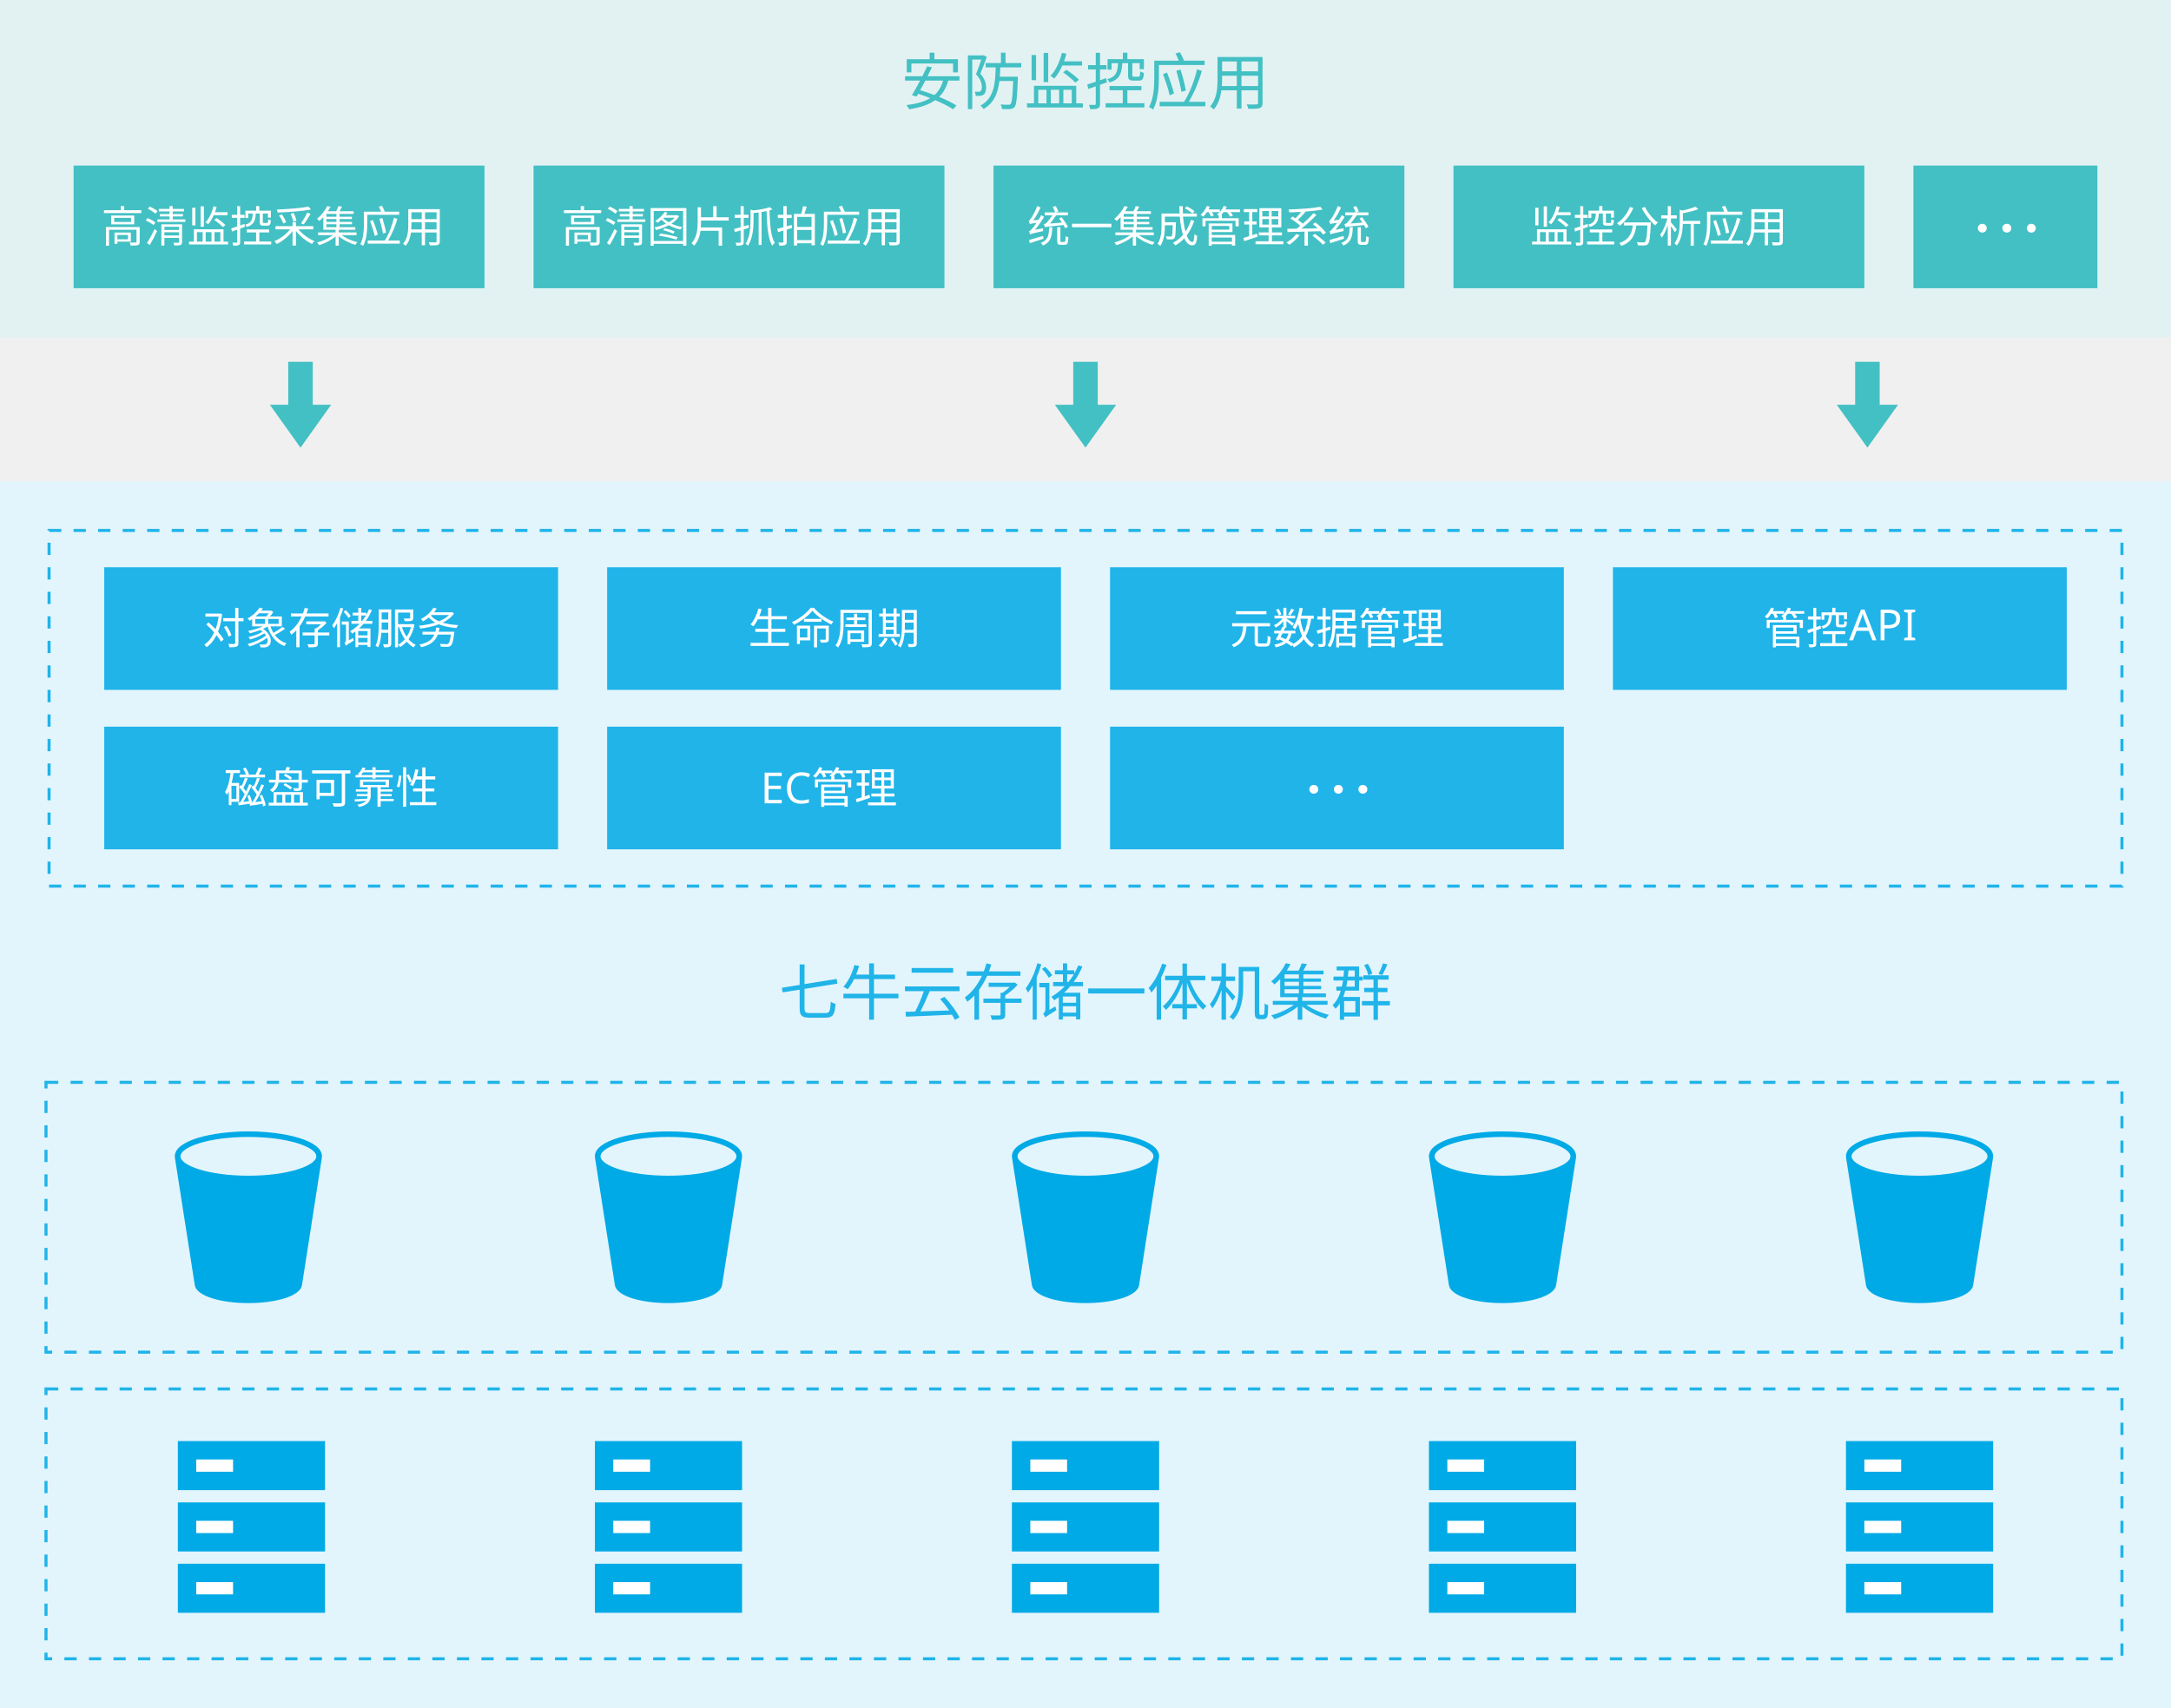
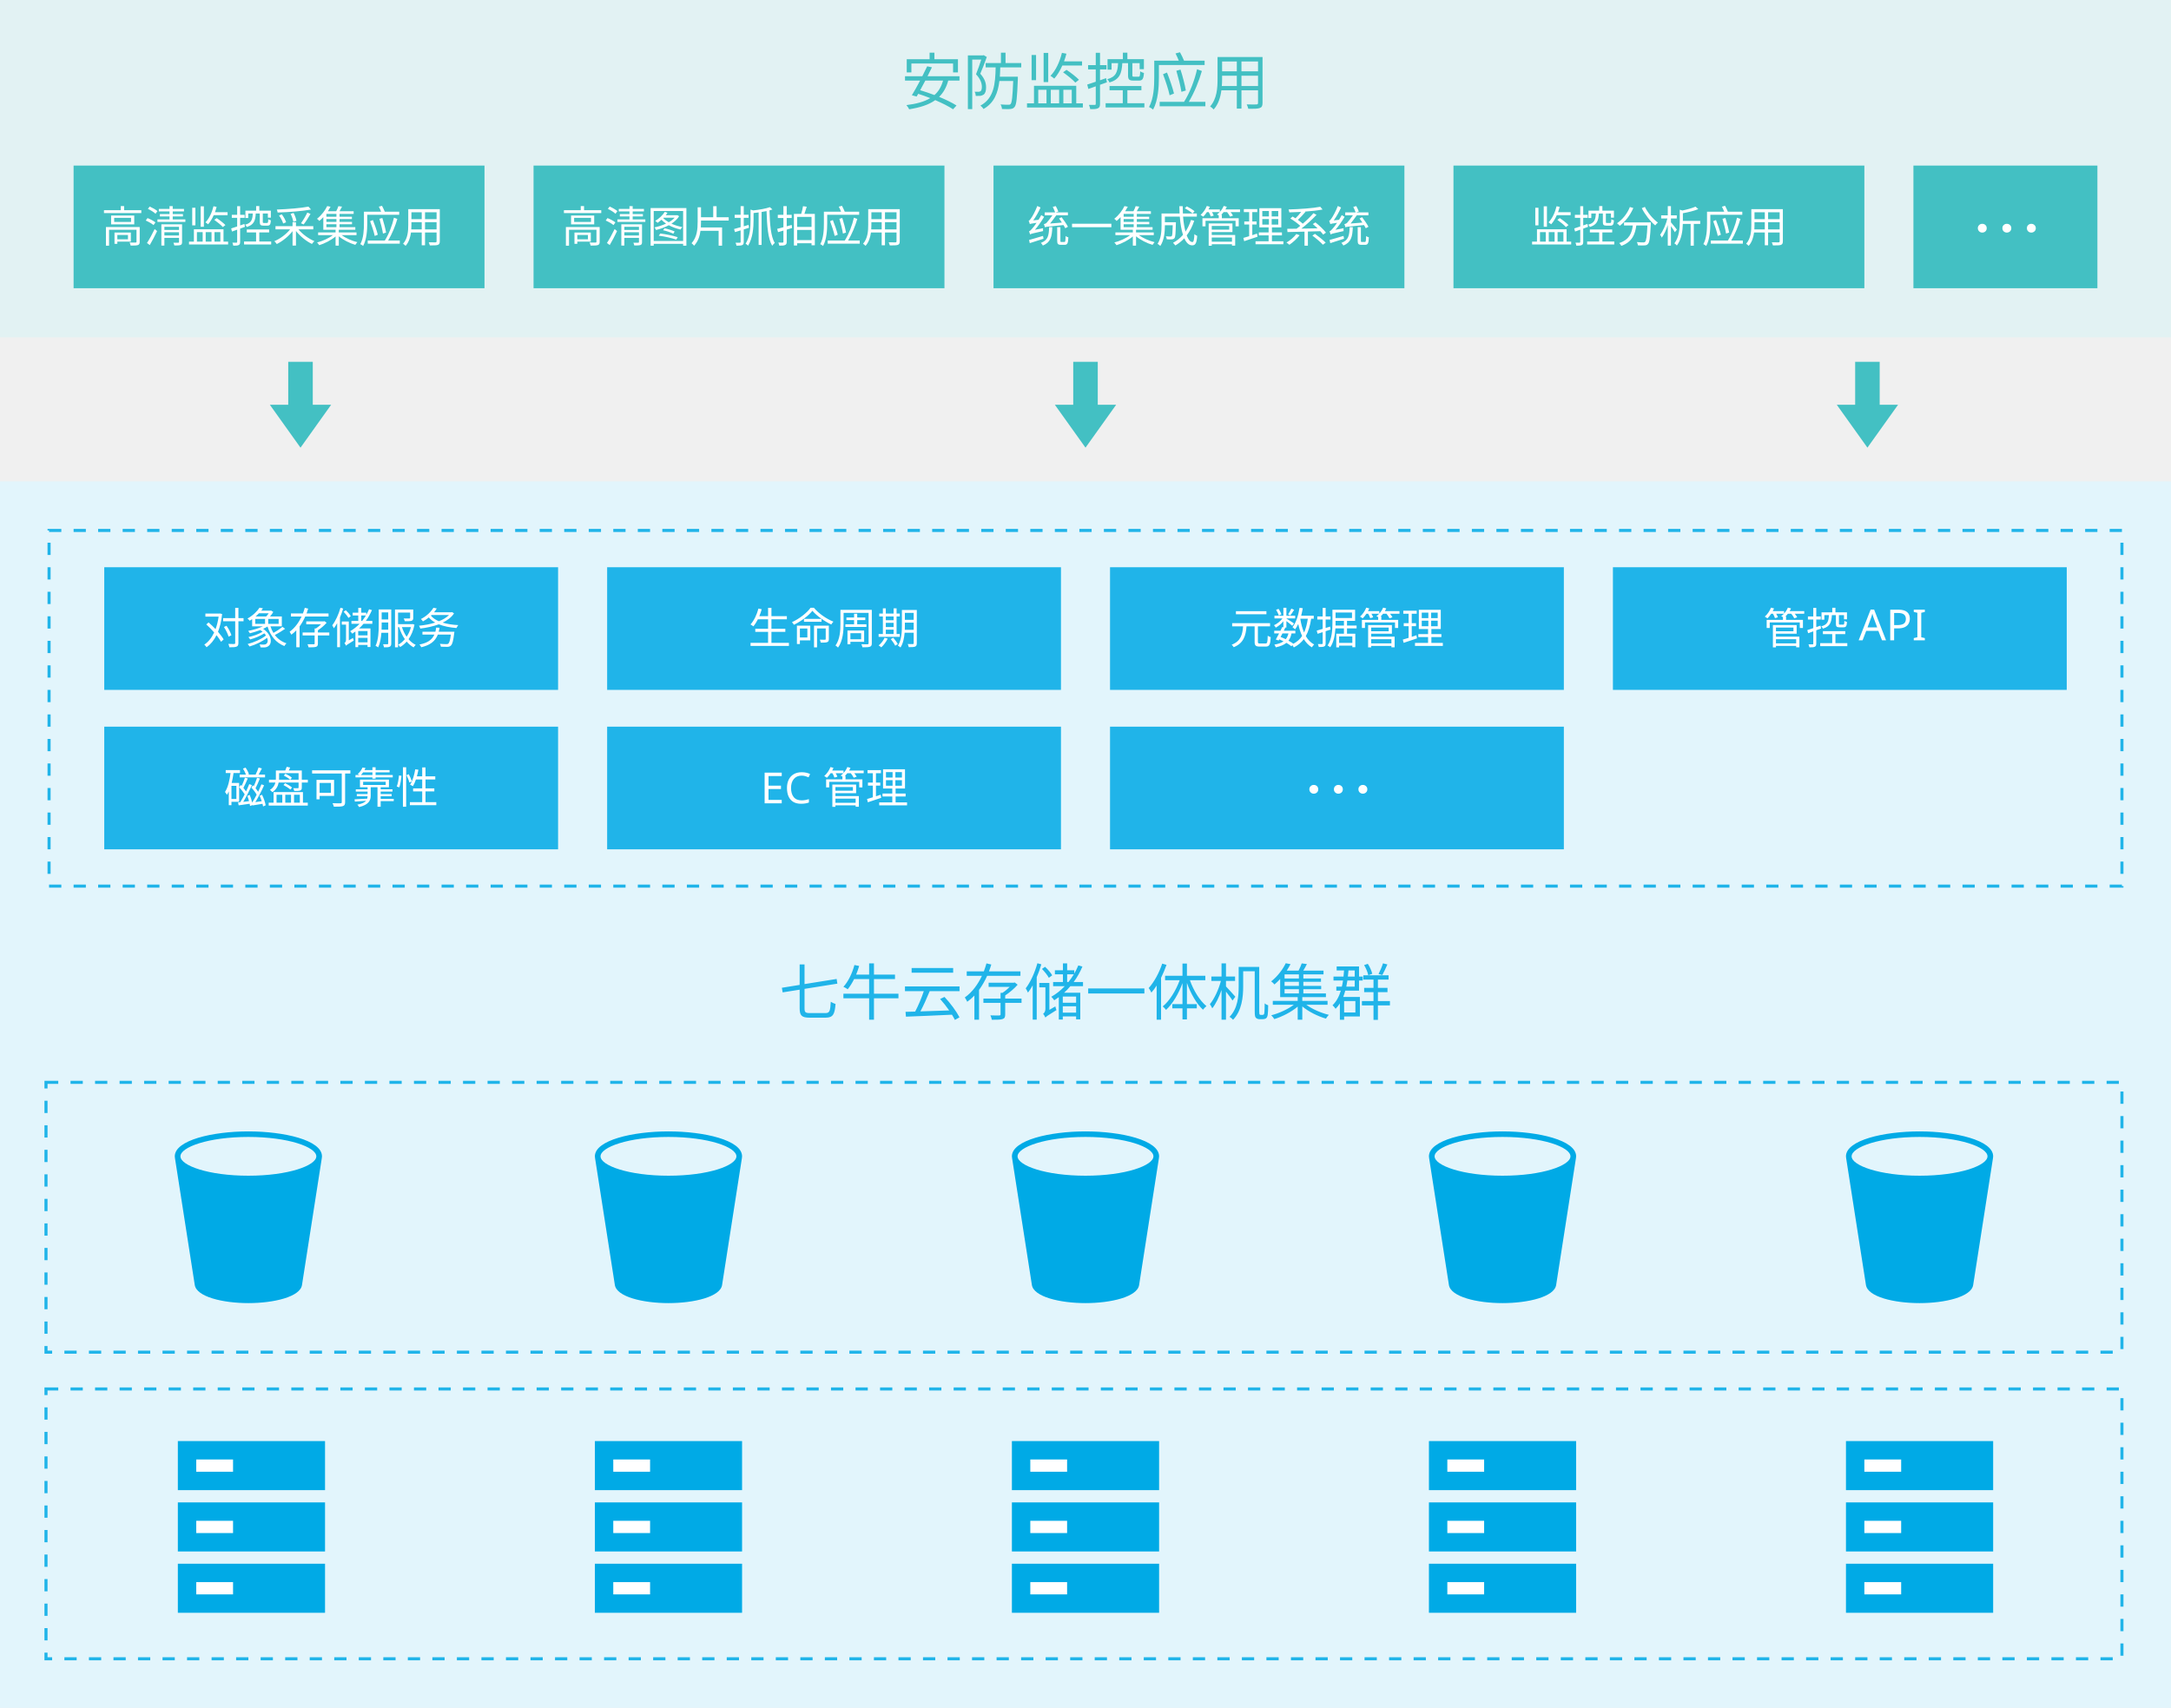
<svg xmlns="http://www.w3.org/2000/svg" width="708" height="557" viewBox="0 0 708 557">
  <g fill="none" fill-rule="evenodd">
    <g transform="translate(0 157)">
      <rect width="708" height="400" fill="#E2F5FC" />
      <g transform="translate(16 16)">
        <path stroke="#20B4E9" stroke-dasharray="4 4" d="M0,0 L676,0 L676,116 L0,116 L0,0 Z" />
        <g transform="translate(18 12)">
          <rect width="148" height="40" fill="#20B4E9" />
          <text fill="#FFF" font-family="PingFangSC-Regular, PingFang SC" font-size="14">
            <tspan x="32" y="25">对象存储服务</tspan>
          </text>
        </g>
        <g transform="translate(182 12)">
          <rect width="148" height="40" fill="#20B4E9" />
          <text fill="#FFF" font-family="PingFangSC-Regular, PingFang SC" font-size="14">
            <tspan x="46" y="25">生命周期</tspan>
          </text>
        </g>
        <g transform="translate(346 12)">
          <rect width="148" height="40" fill="#20B4E9" />
          <text fill="#FFF" font-family="PingFangSC-Regular, PingFang SC" font-size="14">
            <tspan x="39" y="25">元数据管理</tspan>
          </text>
        </g>
        <g transform="translate(18 64)">
          <rect width="148" height="40" fill="#20B4E9" />
          <text fill="#FFF" font-family="PingFangSC-Regular, PingFang SC" font-size="14">
            <tspan x="39" y="25">磁盘可靠性</tspan>
          </text>
        </g>
        <g transform="translate(182 64)">
          <rect width="148" height="40" fill="#20B4E9" />
          <text fill="#FFF" font-family="PingFangSC-Regular, PingFang SC" font-size="14">
-             <tspan x="50" y="25">EC管理</tspan>
+             <tspan x="50" y="25">EC 管理</tspan>
          </text>
        </g>
        <g transform="translate(346 64)">
          <rect width="148" height="40" fill="#20B4E9" />
          <path fill="#FFF" fill-rule="nonzero" d="M66.44,21.856 C66.848,21.856 67.208,21.712 67.496,21.448 C67.76,21.184 67.904,20.848 67.904,20.416 C67.904,20.008 67.76,19.672 67.496,19.408 C67.208,19.12 66.872,19 66.44,19 C66.032,19 65.696,19.12 65.432,19.408 C65.144,19.672 65,20.008 65,20.416 C65,20.824 65.144,21.16 65.432,21.448 C65.696,21.712 66.032,21.856 66.44,21.856 Z M74.456,21.856 C74.864,21.856 75.224,21.712 75.512,21.448 C75.776,21.184 75.92,20.848 75.92,20.416 C75.92,20.008 75.776,19.672 75.512,19.408 C75.224,19.12 74.864,19 74.456,19 C74.048,19 73.712,19.12 73.424,19.408 C73.136,19.672 73.016,20.008 73.016,20.416 C73.016,20.824 73.136,21.16 73.424,21.448 C73.712,21.712 74.048,21.856 74.456,21.856 Z M82.448,21.856 C82.856,21.856 83.192,21.712 83.48,21.448 C83.768,21.184 83.912,20.848 83.912,20.416 C83.912,20.008 83.768,19.672 83.48,19.408 C83.192,19.12 82.856,19 82.448,19 C82.04,19 81.704,19.12 81.416,19.408 C81.128,19.672 81.008,20.008 81.008,20.416 C81.008,20.824 81.128,21.16 81.416,21.448 C81.704,21.712 82.04,21.856 82.448,21.856 Z" />
        </g>
        <g transform="translate(510 12)">
          <rect width="148" height="40" fill="#20B4E9" />
          <text fill="#FFF" font-family="PingFangSC-Regular, PingFang SC" font-size="14">
-             <tspan x="49" y="25">管控API</tspan>
+             <tspan x="49" y="25">管控 API</tspan>
          </text>
        </g>
      </g>
      <g transform="translate(15 296)">
        <path stroke="#20B4E9" stroke-dasharray="4 4" d="M0,0 L677,0 L677,88 L0,88 L0,0 Z" />
        <g transform="translate(43 17)">
          <rect width="48" height="16" fill="#00AAE6" />
          <rect width="48" height="16" y="20" fill="#00AAE6" />
          <rect width="48" height="16" y="40" fill="#00AAE6" />
          <line x1="8" x2="16" y1="8" y2="8" stroke="#FFF" stroke-linecap="square" stroke-width="4" />
          <line x1="8" x2="16" y1="28" y2="28" stroke="#FFF" stroke-linecap="square" stroke-width="4" />
          <line x1="8" x2="16" y1="48" y2="48" stroke="#FFF" stroke-linecap="square" stroke-width="4" />
        </g>
        <g transform="translate(179 17)">
          <rect width="48" height="16" fill="#00AAE6" />
          <rect width="48" height="16" y="20" fill="#00AAE6" />
          <rect width="48" height="16" y="40" fill="#00AAE6" />
          <line x1="8" x2="16" y1="8" y2="8" stroke="#FFF" stroke-linecap="square" stroke-width="4" />
          <line x1="8" x2="16" y1="28" y2="28" stroke="#FFF" stroke-linecap="square" stroke-width="4" />
          <line x1="8" x2="16" y1="48" y2="48" stroke="#FFF" stroke-linecap="square" stroke-width="4" />
        </g>
        <g transform="translate(315 17)">
          <rect width="48" height="16" fill="#00AAE6" />
          <rect width="48" height="16" y="20" fill="#00AAE6" />
          <rect width="48" height="16" y="40" fill="#00AAE6" />
          <line x1="8" x2="16" y1="8" y2="8" stroke="#FFF" stroke-linecap="square" stroke-width="4" />
          <line x1="8" x2="16" y1="28" y2="28" stroke="#FFF" stroke-linecap="square" stroke-width="4" />
          <line x1="8" x2="16" y1="48" y2="48" stroke="#FFF" stroke-linecap="square" stroke-width="4" />
        </g>
        <g transform="translate(451 17)">
          <rect width="48" height="16" fill="#00AAE6" />
          <rect width="48" height="16" y="20" fill="#00AAE6" />
          <rect width="48" height="16" y="40" fill="#00AAE6" />
          <line x1="8" x2="16" y1="8" y2="8" stroke="#FFF" stroke-linecap="square" stroke-width="4" />
          <line x1="8" x2="16" y1="28" y2="28" stroke="#FFF" stroke-linecap="square" stroke-width="4" />
          <line x1="8" x2="16" y1="48" y2="48" stroke="#FFF" stroke-linecap="square" stroke-width="4" />
        </g>
        <g transform="translate(587 17)">
          <rect width="48" height="16" fill="#00AAE6" />
          <rect width="48" height="16" y="20" fill="#00AAE6" />
          <rect width="48" height="16" y="40" fill="#00AAE6" />
          <line x1="8" x2="16" y1="8" y2="8" stroke="#FFF" stroke-linecap="square" stroke-width="4" />
          <line x1="8" x2="16" y1="28" y2="28" stroke="#FFF" stroke-linecap="square" stroke-width="4" />
          <line x1="8" x2="16" y1="48" y2="48" stroke="#FFF" stroke-linecap="square" stroke-width="4" />
        </g>
      </g>
      <g transform="translate(15 153)">
        <path stroke="#20B4E9" stroke-dasharray="4 4" d="M0,43 L677,43 L677,131 L0,131 L0,43 Z" />
        <path fill="#00AAE6" fill-rule="nonzero" d="M90 67.129C90 61.849 77.631 59 66 59 54.369 59 42 61.849 42 67.129 42.002 67.333 42.023 67.537 42.063 67.738L42.063 67.738 48.508 109.039C49.04 112.952 57.711 115 66 115 74.289 115 82.958 112.952 83.49 109.058L89.941 67.739 89.941 67.739C89.979 67.538 89.999 67.334 90 67.129zM66 60.806C79.056 60.806 88.154 64.138 88.154 67.129 88.154 70.12 79.056 73.452 66 73.452 52.944 73.452 43.846 70.12 43.846 67.129 43.846 64.138 52.944 60.806 66 60.806zM227 67.129C227 61.849 214.631 59 203 59 191.369 59 179 61.849 179 67.129 179.002 67.333 179.023 67.537 179.063 67.738L179.063 67.738 185.508 109.039C186.04 112.952 194.711 115 203 115 211.289 115 219.958 112.952 220.49 109.058L226.941 67.739 226.941 67.739C226.979 67.538 226.999 67.334 227 67.129zM203 60.806C216.056 60.806 225.154 64.138 225.154 67.129 225.154 70.12 216.056 73.452 203 73.452 189.944 73.452 180.846 70.12 180.846 67.129 180.846 64.138 189.944 60.806 203 60.806zM363 67.129C363 61.849 350.631 59 339 59 327.369 59 315 61.849 315 67.129 315.002 67.333 315.023 67.537 315.063 67.738L315.063 67.738 321.508 109.039C322.04 112.952 330.711 115 339 115 347.289 115 355.958 112.952 356.49 109.058L362.941 67.739 362.941 67.739C362.979 67.538 362.999 67.334 363 67.129zM339 60.806C352.056 60.806 361.154 64.138 361.154 67.129 361.154 70.12 352.056 73.452 339 73.452 325.944 73.452 316.846 70.12 316.846 67.129 316.846 64.138 325.944 60.806 339 60.806zM499 67.129C499 61.849 486.631 59 475 59 463.369 59 451 61.849 451 67.129 451.002 67.333 451.023 67.537 451.063 67.738L451.063 67.738 457.508 109.039C458.04 112.952 466.711 115 475 115 483.289 115 491.958 112.952 492.49 109.058L498.941 67.739 498.941 67.739C498.979 67.538 498.999 67.334 499 67.129zM475 60.806C488.056 60.806 497.154 64.138 497.154 67.129 497.154 70.12 488.056 73.452 475 73.452 461.944 73.452 452.846 70.12 452.846 67.129 452.846 64.138 461.944 60.806 475 60.806zM635 67.129C635 61.849 622.631 59 611 59 599.369 59 587 61.849 587 67.129 587.002 67.333 587.023 67.537 587.063 67.738L587.063 67.738 593.508 109.039C594.04 112.952 602.711 115 611 115 619.289 115 627.958 112.952 628.49 109.058L634.941 67.739 634.941 67.739C634.979 67.538 634.999 67.334 635 67.129zM611 60.806C624.056 60.806 633.154 64.138 633.154 67.129 633.154 70.12 624.056 73.452 611 73.452 597.944 73.452 588.846 70.12 588.846 67.129 588.846 64.138 597.944 60.806 611 60.806z" />
        <text fill="#20B4E9" font-family="PingFangSC-Semibold, PingFang SC" font-size="20" font-weight="500">
          <tspan x="239" y="21">七牛云存储一体机集群</tspan>
        </text>
      </g>
    </g>
    <text fill="#43C0C3" font-family="PingFangSC-Semibold, PingFang SC" font-size="20" font-weight="500">
      <tspan x="304" y="34">大数据应用</tspan>
    </text>
    <rect width="708" height="110" fill="#E2F2F3" />
    <text fill="#43C0C3" font-family="PingFangSC-Semibold, PingFang SC" font-size="20" font-weight="500">
      <tspan x="294" y="34">安防监控应用</tspan>
    </text>
    <g transform="translate(24 54)">
      <rect width="134" height="40" fill="#43C0C3" />
      <text fill="#FFF" font-family="PingFangSC-Regular, PingFang SC" font-size="14">
        <tspan x="9" y="25">高清监控采集应用</tspan>
      </text>
      <g transform="translate(150)">
        <rect width="134" height="40" fill="#43C0C3" />
        <text fill="#FFF" font-family="PingFangSC-Regular, PingFang SC" font-size="14">
          <tspan x="9" y="25">高清图片抓拍应用</tspan>
        </text>
      </g>
      <g transform="translate(300)">
        <rect width="134" height="40" fill="#43C0C3" />
        <text fill="#FFF" font-family="PingFangSC-Regular, PingFang SC" font-size="14">
          <tspan x="11" y="25">统一集成管理系统</tspan>
        </text>
      </g>
      <g transform="translate(450)">
        <rect width="134" height="40" fill="#43C0C3" />
        <text fill="#FFF" font-family="PingFangSC-Regular, PingFang SC" font-size="14">
          <tspan x="25" y="25">监控分析应用</tspan>
        </text>
      </g>
      <g transform="translate(600)">
        <rect width="60" height="40" fill="#43C0C3" />
        <path fill="#FFF" fill-rule="nonzero" d="M22.44,21.856 C22.848,21.856 23.208,21.712 23.496,21.448 C23.76,21.184 23.904,20.848 23.904,20.416 C23.904,20.008 23.76,19.672 23.496,19.408 C23.208,19.12 22.872,19 22.44,19 C22.032,19 21.696,19.12 21.432,19.408 C21.144,19.672 21,20.008 21,20.416 C21,20.824 21.144,21.16 21.432,21.448 C21.696,21.712 22.032,21.856 22.44,21.856 Z M30.456,21.856 C30.864,21.856 31.224,21.712 31.512,21.448 C31.776,21.184 31.92,20.848 31.92,20.416 C31.92,20.008 31.776,19.672 31.512,19.408 C31.224,19.12 30.864,19 30.456,19 C30.048,19 29.712,19.12 29.424,19.408 C29.136,19.672 29.016,20.008 29.016,20.416 C29.016,20.824 29.136,21.16 29.424,21.448 C29.712,21.712 30.048,21.856 30.456,21.856 Z M38.448,21.856 C38.856,21.856 39.192,21.712 39.48,21.448 C39.768,21.184 39.912,20.848 39.912,20.416 C39.912,20.008 39.768,19.672 39.48,19.408 C39.192,19.12 38.856,19 38.448,19 C38.04,19 37.704,19.12 37.416,19.408 C37.128,19.672 37.008,20.008 37.008,20.416 C37.008,20.824 37.128,21.16 37.416,21.448 C37.704,21.712 38.04,21.856 38.448,21.856 Z" />
      </g>
    </g>
    <path fill="#43C0C3" fill-rule="nonzero" d="M6 0L14 0 14 14 20 14 10 28 0 14 6 14 6 0zM262 0L270 0 270 14 276 14 266 28 256 14 262 14 262 0zM517 0L525 0 525 14 531 14 521 28 511 14 517 14 517 0z" transform="translate(88 118)" />
  </g>
</svg>
